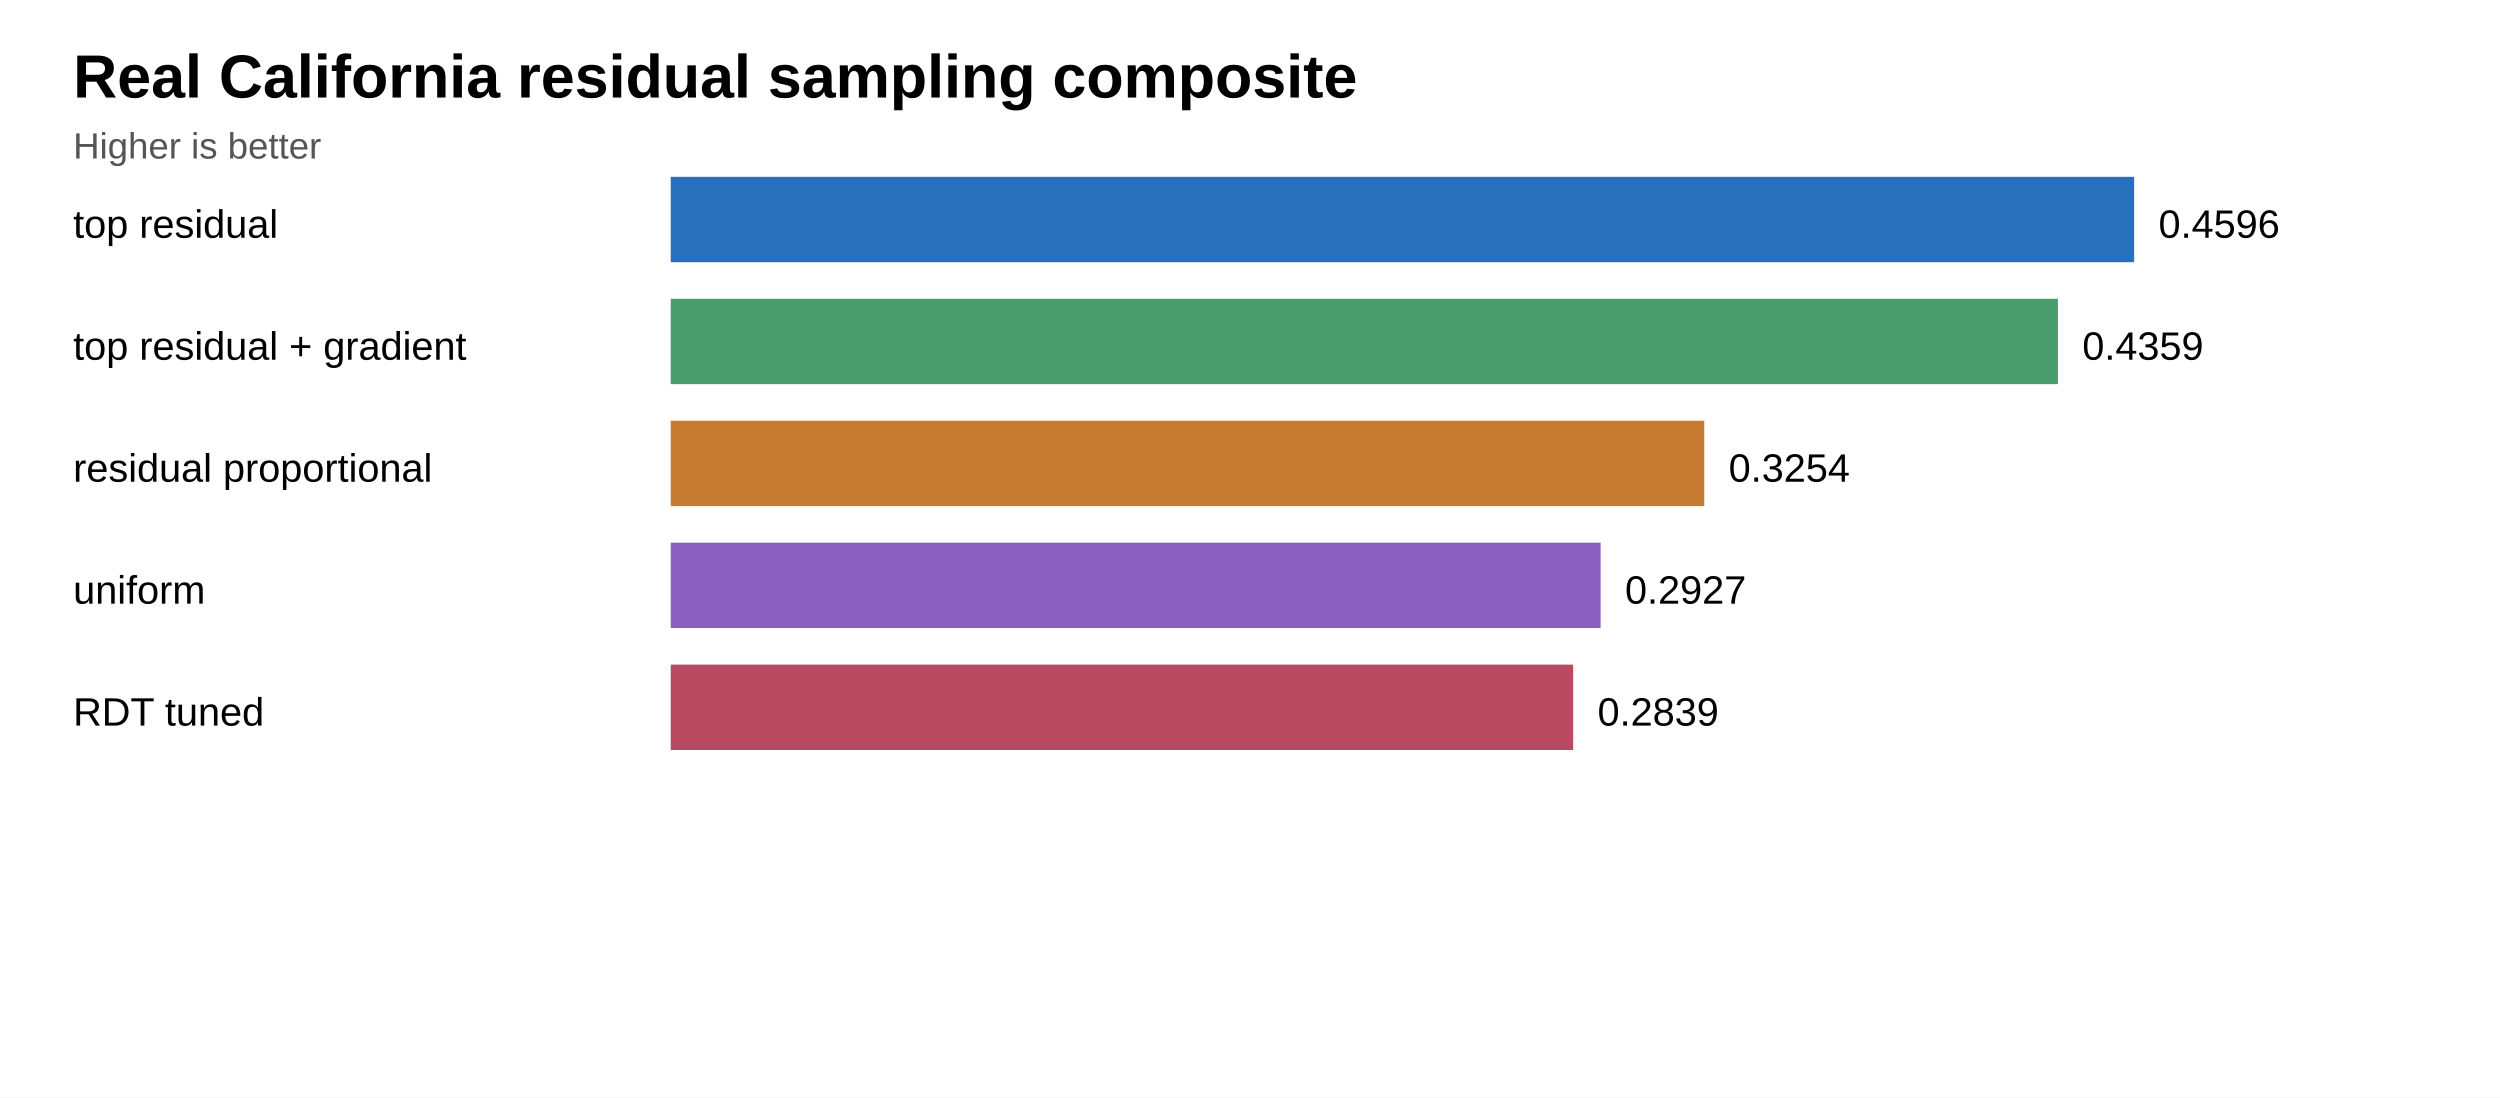
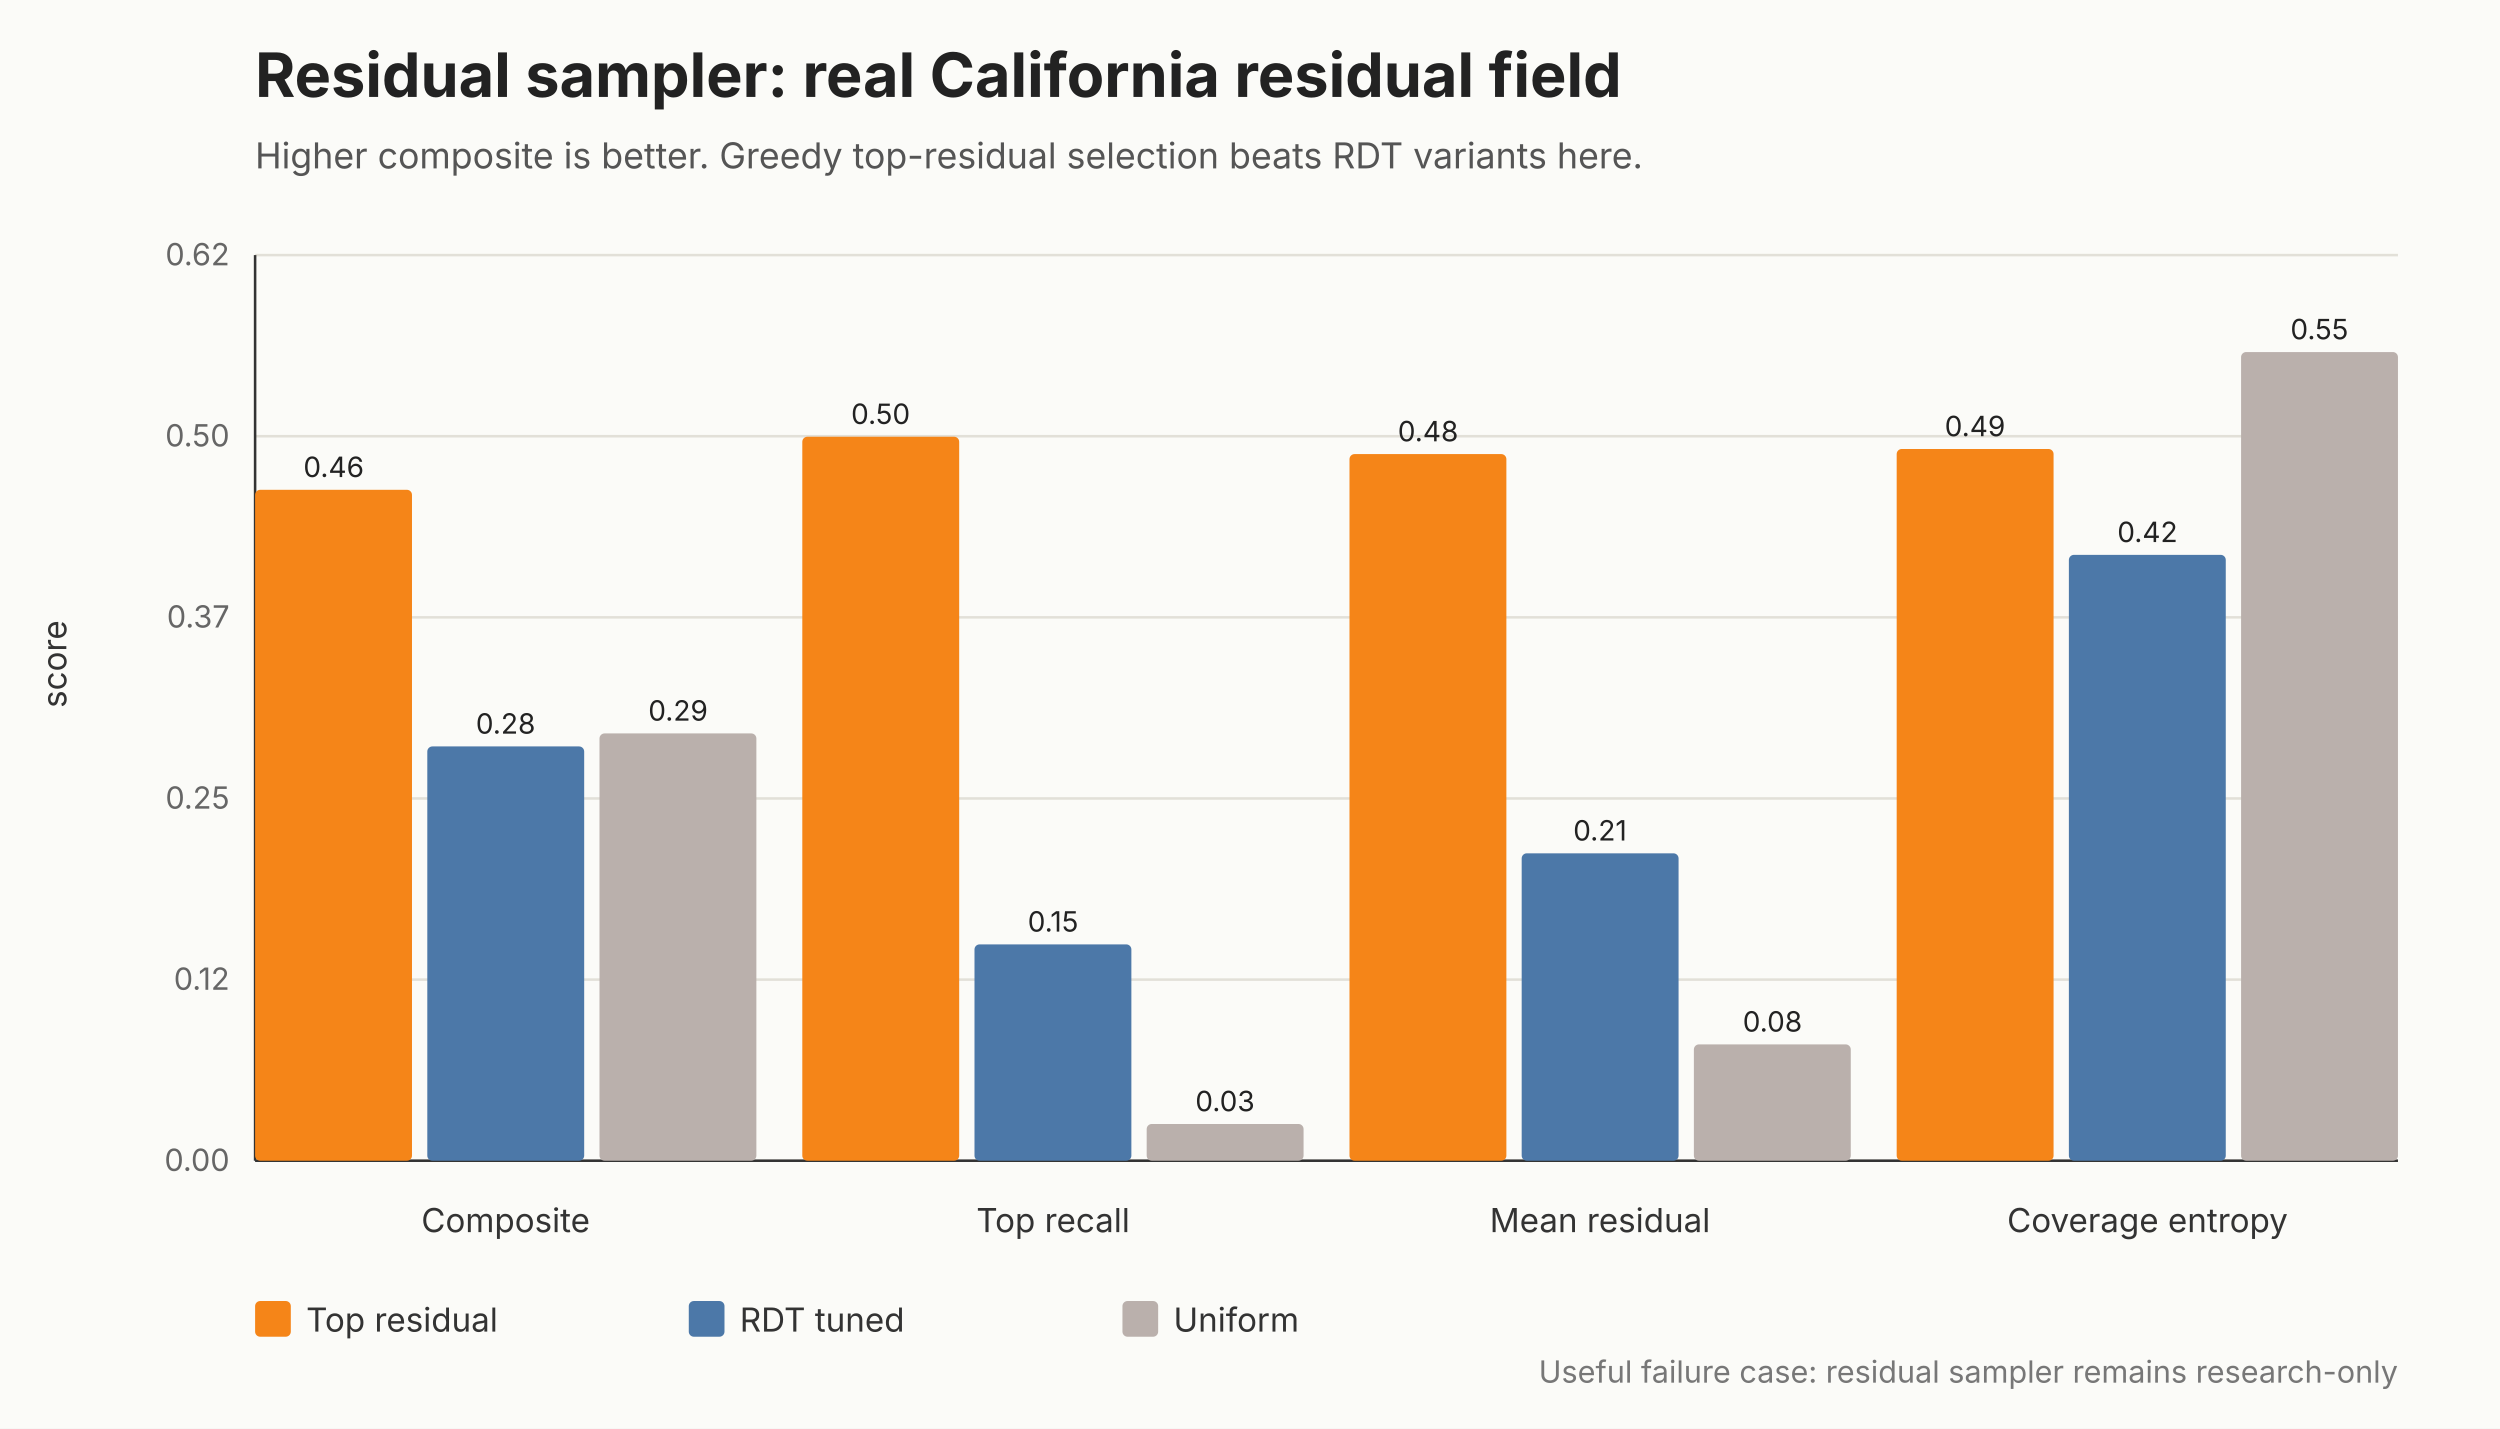
- <svg xmlns="http://www.w3.org/2000/svg" width="820" height="360" viewBox="0 0 820 360">
-   <rect width="100%" height="100%" fill="white" />
-   <text x="24" y="32" font-family="Arial" font-size="20" font-weight="700">Real California residual sampling composite</text>
-   <text x="24" y="52" font-family="Arial" font-size="12" fill="#555">Higher is better</text>
-   <text x="24" y="78" font-family="Arial" font-size="13">top residual</text>
-   <rect x="220" y="58" width="480" height="28" fill="#2a6fbb" />
-   <text x="708" y="78" font-family="Arial" font-size="13">0.4596 </text>
-   <text x="24" y="118" font-family="Arial" font-size="13">top residual + gradient</text>
-   <rect x="220" y="98" width="455" height="28" fill="#4b9c6d" />
-   <text x="683" y="118" font-family="Arial" font-size="13">0.4359 </text>
-   <text x="24" y="158" font-family="Arial" font-size="13">residual proportional</text>
-   <rect x="220" y="138" width="339" height="28" fill="#c77b30" />
-   <text x="567" y="158" font-family="Arial" font-size="13">0.3254 </text>
-   <text x="24" y="198" font-family="Arial" font-size="13">uniform</text>
-   <rect x="220" y="178" width="305" height="28" fill="#8a5fbf" />
-   <text x="533" y="198" font-family="Arial" font-size="13">0.2927 </text>
-   <text x="24" y="238" font-family="Arial" font-size="13">RDT tuned</text>
-   <rect x="220" y="218" width="296" height="28" fill="#b84a62" />
-   <text x="524" y="238" font-family="Arial" font-size="13">0.2839 </text>
+ <svg xmlns="http://www.w3.org/2000/svg" width="980" height="560" viewBox="0 0 980 560">
+   <rect width="100%" height="100%" fill="#fbfbf8" />
+   <text x="100" y="38" font-family="Inter, Arial, sans-serif" font-size="24" font-weight="700" fill="#222">Residual sampler: real California residual field</text>
+   <text x="100" y="66" font-family="Inter, Arial, sans-serif" font-size="14" fill="#555">Higher composite is better. Greedy top-residual selection beats RDT variants here.</text>
+   <line x1="100" y1="455.0" x2="940" y2="455.0" stroke="#e2e0d8" stroke-width="1" />
+   <text x="90" y="459.0" text-anchor="end" font-family="Inter, Arial, sans-serif" font-size="12" fill="#666">0.00</text>
+   <line x1="100" y1="384.0" x2="940" y2="384.0" stroke="#e2e0d8" stroke-width="1" />
+   <text x="90" y="388.0" text-anchor="end" font-family="Inter, Arial, sans-serif" font-size="12" fill="#666">0.12</text>
+   <line x1="100" y1="313.0" x2="940" y2="313.0" stroke="#e2e0d8" stroke-width="1" />
+   <text x="90" y="317.0" text-anchor="end" font-family="Inter, Arial, sans-serif" font-size="12" fill="#666">0.25</text>
+   <line x1="100" y1="242.0" x2="940" y2="242.0" stroke="#e2e0d8" stroke-width="1" />
+   <text x="90" y="246.0" text-anchor="end" font-family="Inter, Arial, sans-serif" font-size="12" fill="#666">0.37</text>
+   <line x1="100" y1="171.0" x2="940" y2="171.0" stroke="#e2e0d8" stroke-width="1" />
+   <text x="90" y="175.0" text-anchor="end" font-family="Inter, Arial, sans-serif" font-size="12" fill="#666">0.50</text>
+   <line x1="100" y1="100.0" x2="940" y2="100.0" stroke="#e2e0d8" stroke-width="1" />
+   <text x="90" y="104.0" text-anchor="end" font-family="Inter, Arial, sans-serif" font-size="12" fill="#666">0.62</text>
+   <line x1="100" y1="100" x2="100" y2="455" stroke="#333" />
+   <line x1="100" y1="455" x2="940" y2="455" stroke="#333" />
+   <text x="26" y="277.5" transform="rotate(-90, 26, 277.5)" font-family="Inter, Arial, sans-serif" font-size="13" fill="#333">score</text>
+   <text x="198.2" y="483" text-anchor="middle" font-family="Inter, Arial, sans-serif" font-size="13" fill="#333">Composite</text>
+   <rect x="100.0" y="192.0" width="61.5" height="263.0" fill="#F58518" rx="2" />
+   <text x="130.8" y="187.0" text-anchor="middle" font-family="Inter, Arial, sans-serif" font-size="11" fill="#222">0.46</text>
+   <rect x="167.5" y="292.6" width="61.5" height="162.4" fill="#4C78A8" rx="2" />
+   <text x="198.2" y="287.6" text-anchor="middle" font-family="Inter, Arial, sans-serif" font-size="11" fill="#222">0.28</text>
+   <rect x="235.0" y="287.5" width="61.5" height="167.5" fill="#BAB0AC" rx="2" />
+   <text x="265.8" y="282.5" text-anchor="middle" font-family="Inter, Arial, sans-serif" font-size="11" fill="#222">0.29</text>
+   <text x="412.8" y="483" text-anchor="middle" font-family="Inter, Arial, sans-serif" font-size="13" fill="#333">Top recall</text>
+   <rect x="314.5" y="171.2" width="61.5" height="283.8" fill="#F58518" rx="2" />
+   <text x="345.2" y="166.2" text-anchor="middle" font-family="Inter, Arial, sans-serif" font-size="11" fill="#222">0.50</text>
+   <rect x="382.0" y="370.2" width="61.5" height="84.8" fill="#4C78A8" rx="2" />
+   <text x="412.8" y="365.2" text-anchor="middle" font-family="Inter, Arial, sans-serif" font-size="11" fill="#222">0.15</text>
+   <rect x="449.5" y="440.6" width="61.5" height="14.4" fill="#BAB0AC" rx="2" />
+   <text x="480.2" y="435.6" text-anchor="middle" font-family="Inter, Arial, sans-serif" font-size="11" fill="#222">0.03</text>
+   <text x="627.2" y="483" text-anchor="middle" font-family="Inter, Arial, sans-serif" font-size="13" fill="#333">Mean residual</text>
+   <rect x="529.0" y="178.0" width="61.5" height="277.0" fill="#F58518" rx="2" />
+   <text x="559.8" y="173.0" text-anchor="middle" font-family="Inter, Arial, sans-serif" font-size="11" fill="#222">0.48</text>
+   <rect x="596.5" y="334.5" width="61.5" height="120.5" fill="#4C78A8" rx="2" />
+   <text x="627.2" y="329.5" text-anchor="middle" font-family="Inter, Arial, sans-serif" font-size="11" fill="#222">0.21</text>
+   <rect x="664.0" y="409.4" width="61.5" height="45.6" fill="#BAB0AC" rx="2" />
+   <text x="694.8" y="404.4" text-anchor="middle" font-family="Inter, Arial, sans-serif" font-size="11" fill="#222">0.08</text>
+   <text x="841.8" y="483" text-anchor="middle" font-family="Inter, Arial, sans-serif" font-size="13" fill="#333">Coverage entropy</text>
+   <rect x="743.5" y="176.0" width="61.5" height="279.0" fill="#F58518" rx="2" />
+   <text x="774.2" y="171.0" text-anchor="middle" font-family="Inter, Arial, sans-serif" font-size="11" fill="#222">0.49</text>
+   <rect x="811.0" y="217.5" width="61.5" height="237.5" fill="#4C78A8" rx="2" />
+   <text x="841.8" y="212.5" text-anchor="middle" font-family="Inter, Arial, sans-serif" font-size="11" fill="#222">0.42</text>
+   <rect x="878.5" y="138.0" width="61.5" height="317.0" fill="#BAB0AC" rx="2" />
+   <text x="909.2" y="133.0" text-anchor="middle" font-family="Inter, Arial, sans-serif" font-size="11" fill="#222">0.55</text>
+   <rect x="100" y="510" width="14" height="14" fill="#F58518" rx="2" />
+   <text x="120" y="522" font-family="Inter, Arial, sans-serif" font-size="13" fill="#333">Top residual</text>
+   <rect x="270" y="510" width="14" height="14" fill="#4C78A8" rx="2" />
+   <text x="290" y="522" font-family="Inter, Arial, sans-serif" font-size="13" fill="#333">RDT tuned</text>
+   <rect x="440" y="510" width="14" height="14" fill="#BAB0AC" rx="2" />
+   <text x="460" y="522" font-family="Inter, Arial, sans-serif" font-size="13" fill="#333">Uniform</text>
+   <text x="940" y="542" text-anchor="end" font-family="Inter, Arial, sans-serif" font-size="12" fill="#777">Useful failure case: residual sampler remains research-only</text>
</svg>
